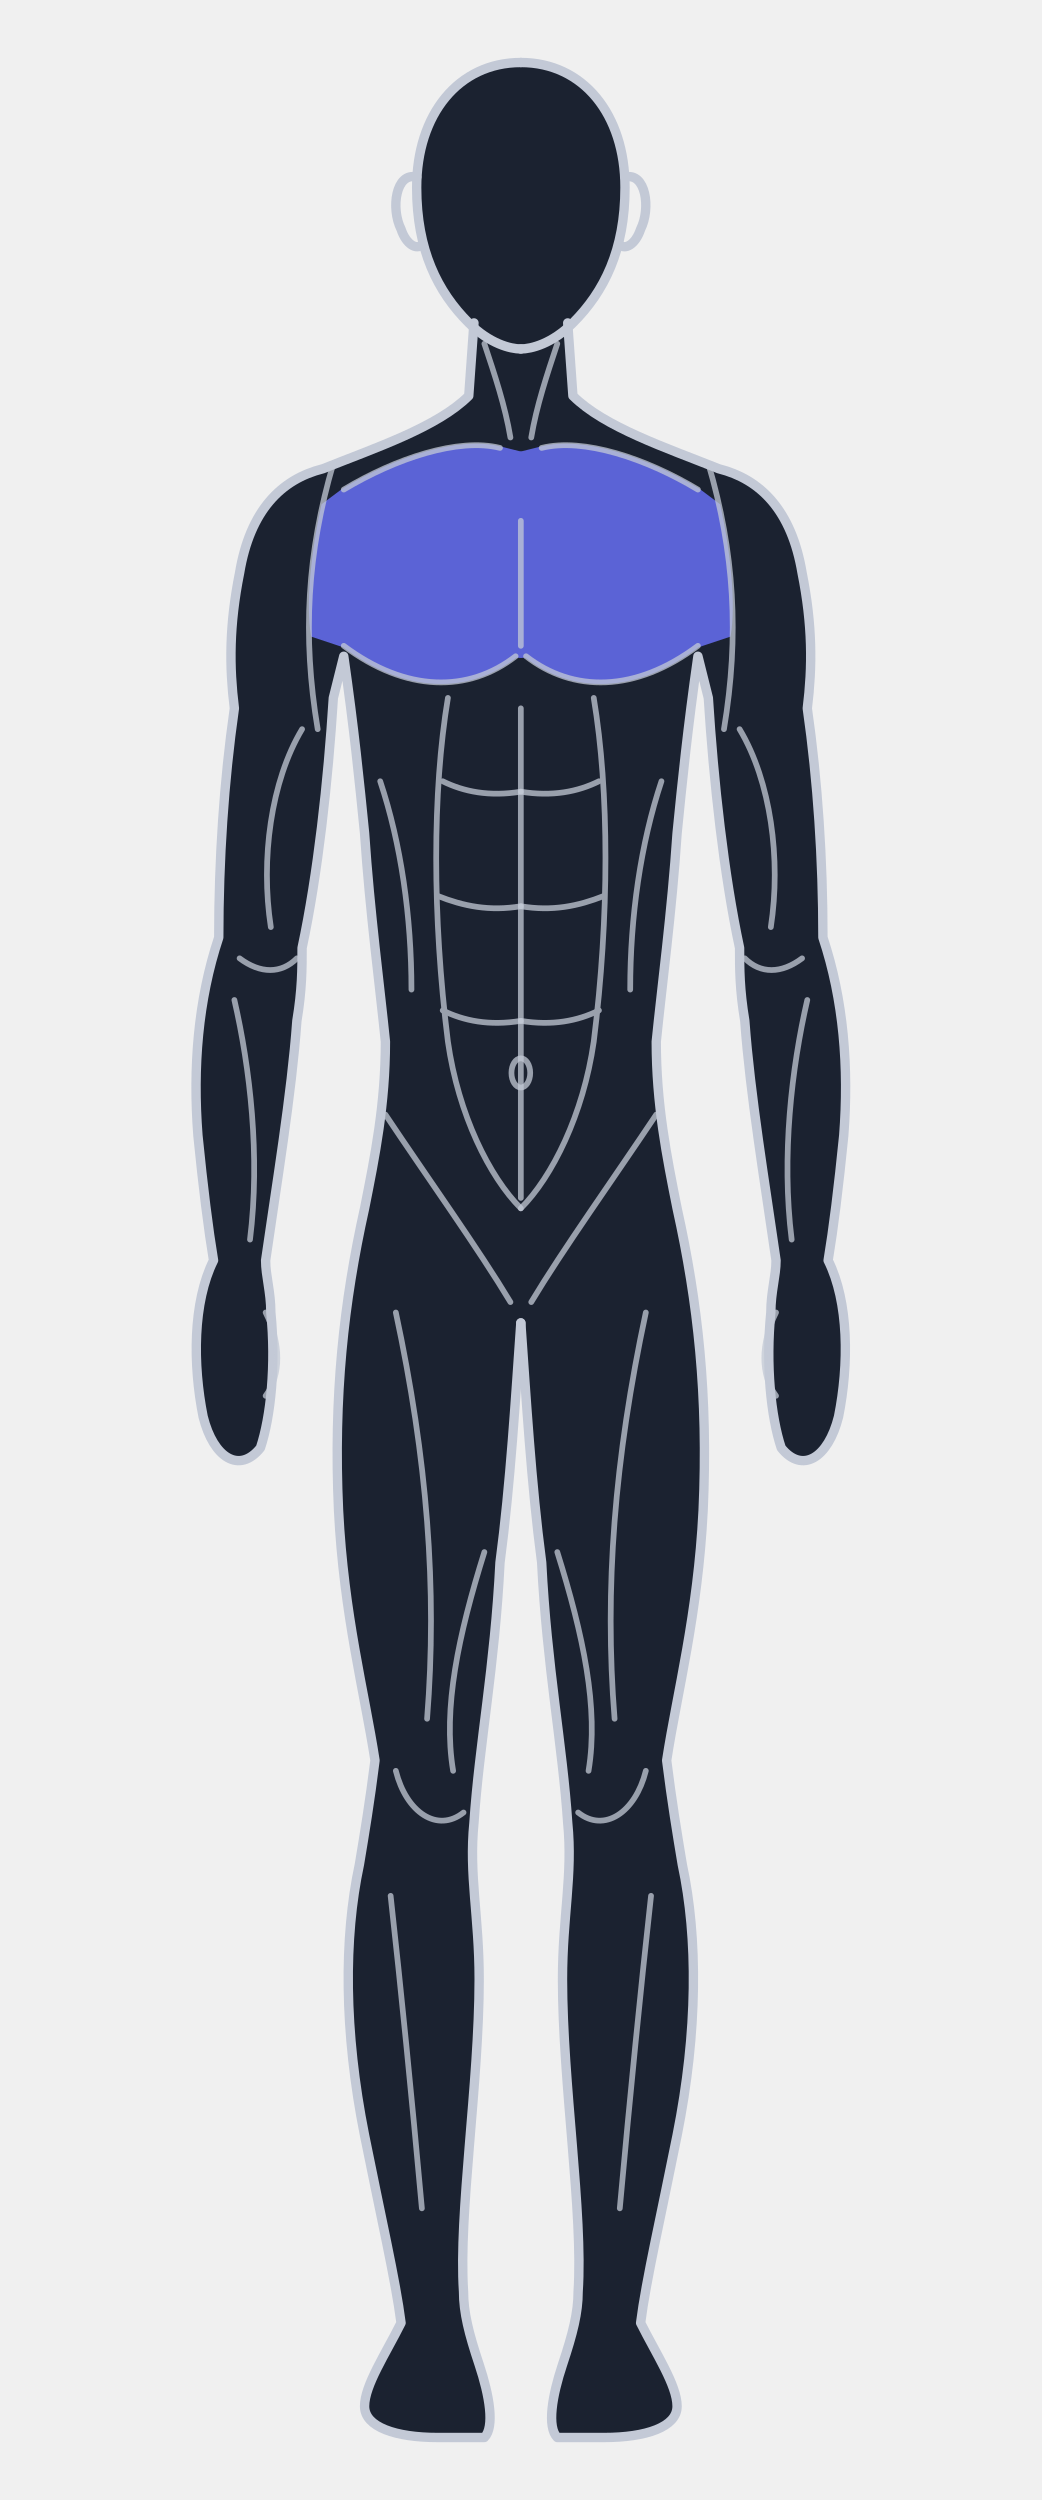
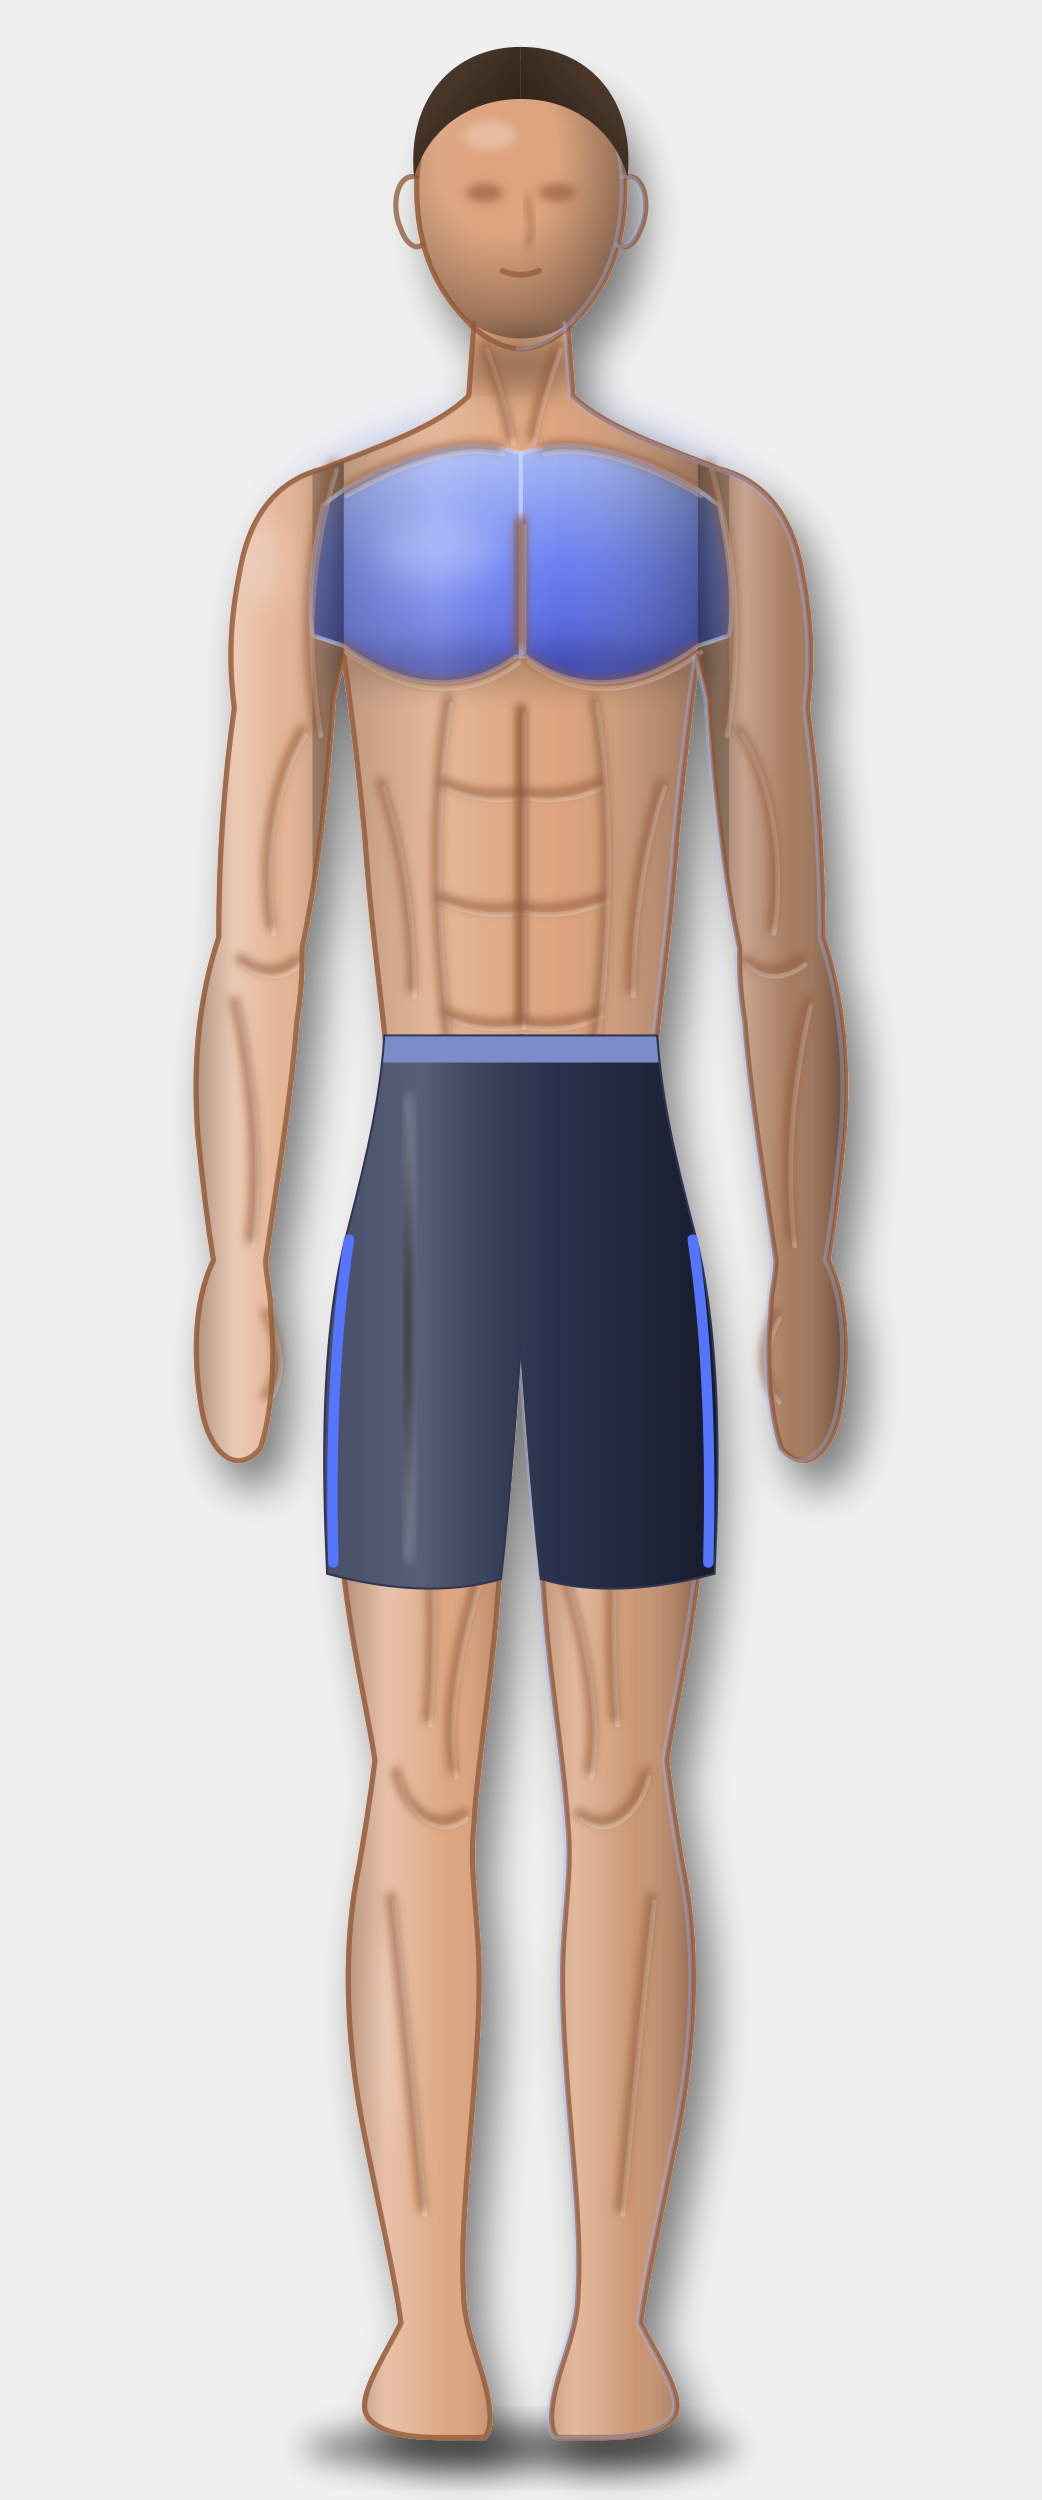
- <svg xmlns="http://www.w3.org/2000/svg" viewBox="0 0 200 480" width="200" height="480" role="img" aria-label="Body outline with the chest highlighted">
-   <style>
-     .fill { fill: #1b2230; stroke: #1b2230; stroke-width: 1; }
-     .highlight { fill: #5b63d6; stroke: #5b63d6; stroke-width: 0.6; }
-     .outline { fill: none; stroke: #c3c9d6; stroke-width: 1.8; stroke-linecap: round; stroke-linejoin: round; }
-     .detail { fill: none; stroke: #c3c9d6; stroke-width: 1.1; stroke-linecap: round; stroke-linejoin: round; opacity: 0.75; }
-   </style>
+ <svg xmlns="http://www.w3.org/2000/svg" xmlns:xlink="http://www.w3.org/1999/xlink" width="400" height="960" viewBox="0 0 200 480" role="img" aria-label="Shaded athletic body with the chest highlighted in glowing blue">
  <defs>
-     <path id="body-fill" d="M100 12 C88 12 80 22 80 36 C80 48 84 56 90 62 L91 62 L90 76       C84 82 72 86 62 90 C54 92 48 98 46 110 C44 120 44 128 45 136 C43 150 42 165 42 180       C38 192 37 205 38 218 C39 228 40 236 41 242 C37 250 37 262 39 272 C41 280 46 283 50 278       C52 272 53 262 52 252 C52 248 51 245 51 242 C53 228 56 210 57 196 C58 190 58 186 58 182       C61 168 63 150 64 134 L66 126 C68 140 69 150 70 160 C71 175 73 190 74 200       C74 212 72 222 70 232 C66 250 64 268 65 290 C66 310 70 325 72 338 C71 346 70 352 69 358       C66 372 66 390 70 410 C73 425 76 438 77 446 C74 452 70 458 70 462 C70 466 76 468 84 468       L93 468 C95 466 94 460 92 454 C90 448 89 444 89 440 C88 425 92 400 92 380       C92 368 90 360 91 350 C92 335 95 320 96 300 C98 285 99 268 100 254 Z" />
-     <path id="arm-area" d="M64 89 C55 92 48 98 46 110 C44 120 44 128 45 136 C43 150 42 165 42 180       C38 192 37 205 38 218 C39 228 40 236 41 242 L51 242 C53 228 56 210 57 196       C58 190 58 186 58 182 C60 168 61 152 61 140 C58 122 59 106 64 89 Z" />
-     <path id="leg-area" d="M73.6 214 C73 222 71.5 228 70 232 C66 250 64 268 65 290 C66 310 70 325 72 338       C71 346 70 352 69 358 C66 372 66 390 70 410 C73 425 76 438 77 446 L89 440       C88 425 92 400 92 380 C92 368 90 360 91 350 C92 335 95 320 96 300 C98 285 99 268 100 254       L98 250 C92 240 82 226 73.6 214 Z" />
-     <path id="chest-area" d="M100 87 L96 86 C88 84 76 88 66 94 L62 97 C60 106 59 116 60 122 L66 124       C78 133 90 133 99 126 L100 126 Z" />
-     <path id="core-area" d="M100 126 L99 126 C90 133 78 133 66 124 L66 126 C68 140 69 150 70 160       C71 175 73 190 74 200 C74 206 73.8 210 73.6 214 C82 226 92 240 98 250 L100 252 Z" />
-     <g id="half-outline">
+     <path id="body-fill" d="M100 12 C88 12 80 22 80 36 C80 48 84 56 90 62 L91 62 L90 76 C84 82 72 86 62 90 C54 92 48 98 46 110 C44 120 44 128 45 136 C43 150 42 165 42 180 C38 192 37 205 38 218 C39 228 40 236 41 242 C37 250 37 262 39 272 C41 280 46 283 50 278 C52 272 53 262 52 252 C52 248 51 245 51 242 C53 228 56 210 57 196 C58 190 58 186 58 182 C61 168 63 150 64 134 L66 126 C68 140 69 150 70 160 C71 175 73 190 74 200 C74 212 72 222 70 232 C66 250 64 268 65 290 C66 310 70 325 72 338 C71 346 70 352 69 358 C66 372 66 390 70 410 C73 425 76 438 77 446 C74 452 70 458 70 462 C70 466 76 468 84 468 L93 468 C95 466 94 460 92 454 C90 448 89 444 89 440 C88 425 92 400 92 380 C92 368 90 360 91 350 C92 335 95 320 96 300 C98 285 99 268 100 254 Z" />
+     <path id="arm-area" d="M64 89 C55 92 48 98 46 110 C44 120 44 128 45 136 C43 150 42 165 42 180 C38 192 37 205 38 218 C39 228 40 236 41 242 L51 242 C53 228 56 210 57 196 C58 190 58 186 58 182 C60 168 61 152 61 140 C58 122 59 106 64 89 Z" />
+     <path id="leg-area" d="M73.6 214 C73 222 71.5 228 70 232 C66 250 64 268 65 290 C66 310 70 325 72 338 C71 346 70 352 69 358 C66 372 66 390 70 410 C73 425 76 438 77 446 L89 440 C88 425 92 400 92 380 C92 368 90 360 91 350 C92 335 95 320 96 300 C98 285 99 268 100 254 L98 250 C92 240 82 226 73.6 214 Z" />
+     <path id="chest-area" d="M100 87 L96 86 C88 84 76 88 66 94 L62 97 C60 106 59 116 60 122 L66 124 C78 133 90 133 99 126 L100 126 Z" />
+     <path id="core-area" d="M100 126 L99 126 C90 133 78 133 66 124 L66 126 C68 140 69 150 70 160 C71 175 73 190 74 200 C74 206 73.8 210 73.6 214 C82 226 92 240 98 250 L100 252 Z" />
+     <path id="shorts-half" d="M100 199 L74 199 C73 214 69 228 66 240 C62 258 62 280 63 302 C74 305 86 306 96 303 C98 285 99 268 100 256 Z" />
+     <path id="hair-half" d="M100 9 C87 9 78 19 79.5 34 C82 25 90 19 100 19 Z" />
+     <clipPath id="bodyClip">
+       <use xlink:href="#body-fill" />
+       <use xlink:href="#body-fill" transform="translate(200 0) scale(-1 1)" />
+     </clipPath>
+     <clipPath id="shortsClip">
+       <use xlink:href="#shorts-half" />
+       <use xlink:href="#shorts-half" transform="translate(200 0) scale(-1 1)" />
+     </clipPath>
+     <g id="half-outline" fill="none" stroke-linecap="round" stroke-linejoin="round">
      <path d="M100 12 C88 12 80 22 80 36 C80 48 84 56 90 62 C94 66 98 67 100 67" />
      <path d="M80 34 C76 33 75 40 77 44 C78 47 80 48 81 47" />
-       <path d="M91 62 L90 76 C84 82 72 86 62 90 C54 92 48 98 46 110 C44 120 44 128 45 136         C43 150 42 165 42 180 C38 192 37 205 38 218 C39 228 40 236 41 242         C37 250 37 262 39 272 C41 280 46 283 50 278 C52 272 53 262 52 252 C52 248 51 245 51 242         C53 228 56 210 57 196 C58 190 58 186 58 182 C61 168 63 150 64 134 L66 126         C68 140 69 150 70 160 C71 175 73 190 74 200 C74 212 72 222 70 232         C66 250 64 268 65 290 C66 310 70 325 72 338 C71 346 70 352 69 358         C66 372 66 390 70 410 C73 425 76 438 77 446 C74 452 70 458 70 462         C70 466 76 468 84 468 L93 468 C95 466 94 460 92 454 C90 448 89 444 89 440         C88 425 92 400 92 380 C92 368 90 360 91 350 C92 335 95 320 96 300 C98 285 99 268 100 254" />
+       <path d="M91 62 L90 76 C84 82 72 86 62 90 C54 92 48 98 46 110 C44 120 44 128 45 136 C43 150 42 165 42 180 C38 192 37 205 38 218 C39 228 40 236 41 242 C37 250 37 262 39 272 C41 280 46 283 50 278 C52 272 53 262 52 252 C52 248 51 245 51 242 C53 228 56 210 57 196 C58 190 58 186 58 182 C61 168 63 150 64 134 L66 126 C68 140 69 150 70 160 C71 175 73 190 74 200 C74 212 72 222 70 232 C66 250 64 268 65 290 C66 310 70 325 72 338 C71 346 70 352 69 358 C66 372 66 390 70 410 C73 425 76 438 77 446 C74 452 70 458 70 462 C70 466 76 468 84 468 L93 468 C95 466 94 460 92 454 C90 448 89 444 89 440 C88 425 92 400 92 380 C92 368 90 360 91 350 C92 335 95 320 96 300 C98 285 99 268 100 254" />
    </g>
-     <g id="half-details">
+     <g id="half-details" fill="none" stroke-linecap="round" stroke-linejoin="round">
      <path d="M93 66 C95 72 97 78 98 84" />
      <path d="M96 86 C88 84 76 88 66 94" />
      <path d="M61 140 C58 122 59 106 64 89" />
      <path d="M99 126 C90 133 78 133 66 124" />
      <path d="M58 140 C52 150 50 165 52 178" />
      <path d="M46 184 C50 187 54 187 57 184" />
      <path d="M45 192 C48 205 50 222 48 238" />
      <path d="M51 252 C54 258 54 264 51 268" />
      <path d="M86 134 C83 152 83 176 86 200 C88 214 94 226 100 232" />
      <path d="M100 152 C94 153 89 152 85 150" />
      <path d="M100 174 C94 175 89 174 84 172" />
      <path d="M100 196 C94 197 89 196 85 194" />
      <path d="M73 150 C77 162 79 176 79 190" />
-       <path d="M74 214 C82 226 92 240 98 250" />
      <path d="M76 252 C82 280 84 305 82 330" />
      <path d="M93 298 C88 314 85 328 87 340" />
      <path d="M76 340 C78 348 84 352 89 348" />
      <path d="M75 364 C77 382 79 402 81 424" />
+       <path d="M100 100 L100 124 M100 136 L100 196" />
    </g>
+     <linearGradient id="hl" x1="0" y1="0" x2="0" y2="1">
+       <stop offset="0" stop-color="#9DB8FF" />
+       <stop offset="0.5" stop-color="#5D7BFF" />
+       <stop offset="1" stop-color="#3A4FD8" />
+     </linearGradient>
+     <linearGradient id="light" x1="30" y1="0" x2="170" y2="0" gradientUnits="userSpaceOnUse">
+       <stop offset="0" stop-color="#FFFFFF" stop-opacity="0.28" />
+       <stop offset="0.45" stop-color="#FFFFFF" stop-opacity="0" />
+       <stop offset="0.55" stop-color="#000000" stop-opacity="0" />
+       <stop offset="1" stop-color="#000000" stop-opacity="0.35" />
+     </linearGradient>
+     <linearGradient id="cyl" x1="0" y1="0" x2="1" y2="0">
+       <stop offset="0" stop-color="#000000" stop-opacity="0.32" />
+       <stop offset="0.3" stop-color="#FFFFFF" stop-opacity="0.26" />
+       <stop offset="0.6" stop-color="#FFFFFF" stop-opacity="0" />
+       <stop offset="0.85" stop-color="#000000" stop-opacity="0.15" />
+       <stop offset="1" stop-color="#000000" stop-opacity="0.42" />
+     </linearGradient>
+     <linearGradient id="cylSoft" x1="0" y1="0" x2="1" y2="0">
+       <stop offset="0" stop-color="#000000" stop-opacity="0.25" />
+       <stop offset="0.3" stop-color="#FFFFFF" stop-opacity="0.18" />
+       <stop offset="0.6" stop-color="#FFFFFF" stop-opacity="0" />
+       <stop offset="1" stop-color="#000000" stop-opacity="0.3" />
+     </linearGradient>
+     <radialGradient id="headShade" cx="0.4" cy="0.35" r="0.7">
+       <stop offset="0.4" stop-color="#000000" stop-opacity="0" />
+       <stop offset="1" stop-color="#000000" stop-opacity="0.4" />
+     </radialGradient>
+     <linearGradient id="shortsShade" x1="62" y1="0" x2="138" y2="0" gradientUnits="userSpaceOnUse">
+       <stop offset="0" stop-color="#FFFFFF" stop-opacity="0.12" />
+       <stop offset="0.25" stop-color="#FFFFFF" stop-opacity="0.2" />
+       <stop offset="0.6" stop-color="#000000" stop-opacity="0.1" />
+       <stop offset="1" stop-color="#000000" stop-opacity="0.5" />
+     </linearGradient>
+     <linearGradient id="hair" x1="0" y1="0" x2="1" y2="1">
+       <stop offset="0" stop-color="#5A4434" />
+       <stop offset="1" stop-color="#1E1610" />
+     </linearGradient>
+     <filter id="glow" x="-50%" y="-50%" width="200%" height="200%">
+       <feGaussianBlur stdDeviation="6" />
+     </filter>
+     <filter id="soft" x="-50%" y="-50%" width="200%" height="200%">
+       <feGaussianBlur stdDeviation="0.8" />
+     </filter>
+     <filter id="softMd" x="-50%" y="-50%" width="200%" height="200%">
+       <feGaussianBlur stdDeviation="3" />
+     </filter>
+     <filter id="drop" x="-30%" y="-30%" width="160%" height="160%">
+       <feDropShadow dx="3" dy="5" stdDeviation="4" flood-color="#000000" flood-opacity="0.5" />
+     </filter>
  </defs>
-   <use class="fill" href="#body-fill" />
-   <use class="fill" href="#body-fill" transform="translate(200 0) scale(-1 1)" />
-   <use class="highlight" href="#chest-area" />
-   <use class="highlight" href="#chest-area" transform="translate(200 0) scale(-1 1)" />
-   <use class="outline" href="#half-outline" />
-   <use class="outline" href="#half-outline" transform="translate(200 0) scale(-1 1)" />
-   <use class="detail" href="#half-details" />
-   <use class="detail" href="#half-details" transform="translate(200 0) scale(-1 1)" />
-   <path class="detail" d="M100 100 L100 124 M100 136 L100 230" />
-   <ellipse class="detail" cx="100" cy="206" rx="1.8" ry="2.8" />
+   <ellipse cx="100" cy="470" rx="42" ry="4" fill="#000000" fill-opacity="0.55" filter="url(#softMd)" />
+   <g fill="#5675FF" fill-opacity="0.85" filter="url(#glow)">
+     <use xlink:href="#chest-area" />
+     <use xlink:href="#chest-area" transform="translate(200 0) scale(-1 1)" />
+   </g>
+   <g filter="url(#drop)">
+     <use xlink:href="#body-fill" fill="#DDA47E" stroke="#DDA47E" stroke-width="1" />
+     <use xlink:href="#body-fill" fill="#DDA47E" stroke="#DDA47E" stroke-width="1" transform="translate(200 0) scale(-1 1)" />
+   </g>
+   <g fill="url(#hl)" fill-opacity="0.9">
+     <use xlink:href="#chest-area" />
+     <use xlink:href="#chest-area" transform="translate(200 0) scale(-1 1)" />
+   </g>
+   <g clip-path="url(#bodyClip)">
+     <rect x="0" y="0" width="200" height="480" fill="url(#light)" />
+     <rect x="60" y="76" width="80" height="182" fill="url(#cylSoft)" />
+     <rect x="36" y="88" width="30" height="196" fill="url(#cyl)" />
+     <rect x="134" y="88" width="30" height="196" fill="url(#cyl)" />
+     <rect x="63" y="228" width="38" height="244" fill="url(#cyl)" />
+     <rect x="99" y="228" width="38" height="244" fill="url(#cyl)" />
+     <ellipse cx="100" cy="38" rx="21" ry="27" fill="url(#headShade)" />
+     <ellipse cx="100" cy="70" rx="12" ry="5" fill="#000000" fill-opacity="0.3" filter="url(#softMd)" />
+     <ellipse cx="84" cy="106" rx="11" ry="6" fill="#FFFFFF" fill-opacity="0.22" filter="url(#softMd)" />
+     <ellipse cx="51" cy="108" rx="4" ry="9" fill="#FFFFFF" fill-opacity="0.25" filter="url(#softMd)" />
+     <ellipse cx="76" cy="282" rx="4" ry="22" fill="#FFFFFF" fill-opacity="0.16" filter="url(#softMd)" />
+     <ellipse cx="74" cy="390" rx="3" ry="20" fill="#FFFFFF" fill-opacity="0.16" filter="url(#softMd)" />
+     <ellipse cx="100" cy="128" rx="38" ry="4" fill="#000000" fill-opacity="0.18" filter="url(#softMd)" />
+   </g>
+   <g fill="none" stroke="#C9D7FF" stroke-opacity="0.55" stroke-width="0.8">
+     <use xlink:href="#chest-area" />
+     <use xlink:href="#chest-area" transform="translate(200 0) scale(-1 1)" />
+   </g>
+   <use xlink:href="#half-details" stroke="#FFFFFF" stroke-opacity="0.28" stroke-width="0.9" transform="translate(0.6 1.2)" />
+   <use xlink:href="#half-details" stroke="#FFFFFF" stroke-opacity="0.28" stroke-width="0.9" transform="translate(200.6 1.2) scale(-1 1)" />
+   <use xlink:href="#half-details" stroke="#8C5536" stroke-opacity="0.7" stroke-width="1.6" filter="url(#soft)" />
+   <use xlink:href="#half-details" stroke="#8C5536" stroke-opacity="0.7" stroke-width="1.6" filter="url(#soft)" transform="translate(200 0) scale(-1 1)" />
+   <ellipse cx="100" cy="206" rx="1.6" ry="2.6" fill="#8C5536" fill-opacity="0.7" />
+   <use xlink:href="#half-outline" stroke="#8C5536" stroke-opacity="0.75" stroke-width="1" />
+   <use xlink:href="#half-outline" stroke="#8C5536" stroke-opacity="0.75" stroke-width="1" transform="translate(200 0) scale(-1 1)" />
+   <use xlink:href="#half-outline" stroke="#9DB8FF" stroke-opacity="0.35" stroke-width="0.8" transform="translate(199.4 0) scale(-1 1)" />
+   <g>
+     <use xlink:href="#shorts-half" fill="#2E3654" stroke="#2E3654" stroke-width="0.8" />
+     <use xlink:href="#shorts-half" fill="#2E3654" stroke="#2E3654" stroke-width="0.8" transform="translate(200 0) scale(-1 1)" />
+     <g clip-path="url(#shortsClip)">
+       <rect x="60" y="196" width="80" height="112" fill="url(#shortsShade)" />
+       <rect x="60" y="196" width="80" height="8" fill="#7C8CC8" />
+       <rect x="60" y="197" width="40" height="1.5" fill="#FFFFFF" fill-opacity="0.45" />
+       <path d="M100 206 L100 254" stroke="#0B0F1C" stroke-opacity="0.6" stroke-width="1.4" filter="url(#soft)" />
+       <path d="M78 210 C80 240 80 270 78 300" stroke="#FFFFFF" stroke-opacity="0.15" stroke-width="3" filter="url(#soft)" />
+     </g>
+     <path d="M67 238 C64 258 63.5 280 64 300" fill="none" stroke="#5675FF" stroke-width="2" stroke-linecap="round" />
+     <path d="M133 238 C136 258 136.5 280 136 300" fill="none" stroke="#5675FF" stroke-width="2" stroke-linecap="round" />
+   </g>
+   <use xlink:href="#hair-half" fill="url(#hair)" />
+   <use xlink:href="#hair-half" fill="url(#hair)" transform="translate(200 0) scale(-1 1)" />
+   <ellipse cx="93" cy="37" rx="3.6" ry="1.8" fill="#8C5536" fill-opacity="0.6" filter="url(#soft)" />
+   <ellipse cx="107" cy="37" rx="3.6" ry="1.8" fill="#8C5536" fill-opacity="0.6" filter="url(#soft)" />
+   <path d="M101 38 C102 42 103 45 101 47" fill="none" stroke="#8C5536" stroke-opacity="0.6" stroke-width="1.1" stroke-linecap="round" filter="url(#soft)" />
+   <path d="M96.5 52 Q100 53.5 103.5 52" fill="none" stroke="#8C5536" stroke-opacity="0.65" stroke-width="1.1" stroke-linecap="round" />
+   <ellipse cx="94" cy="26" rx="5" ry="3" fill="#FFFFFF" fill-opacity="0.25" filter="url(#soft)" />
</svg>
